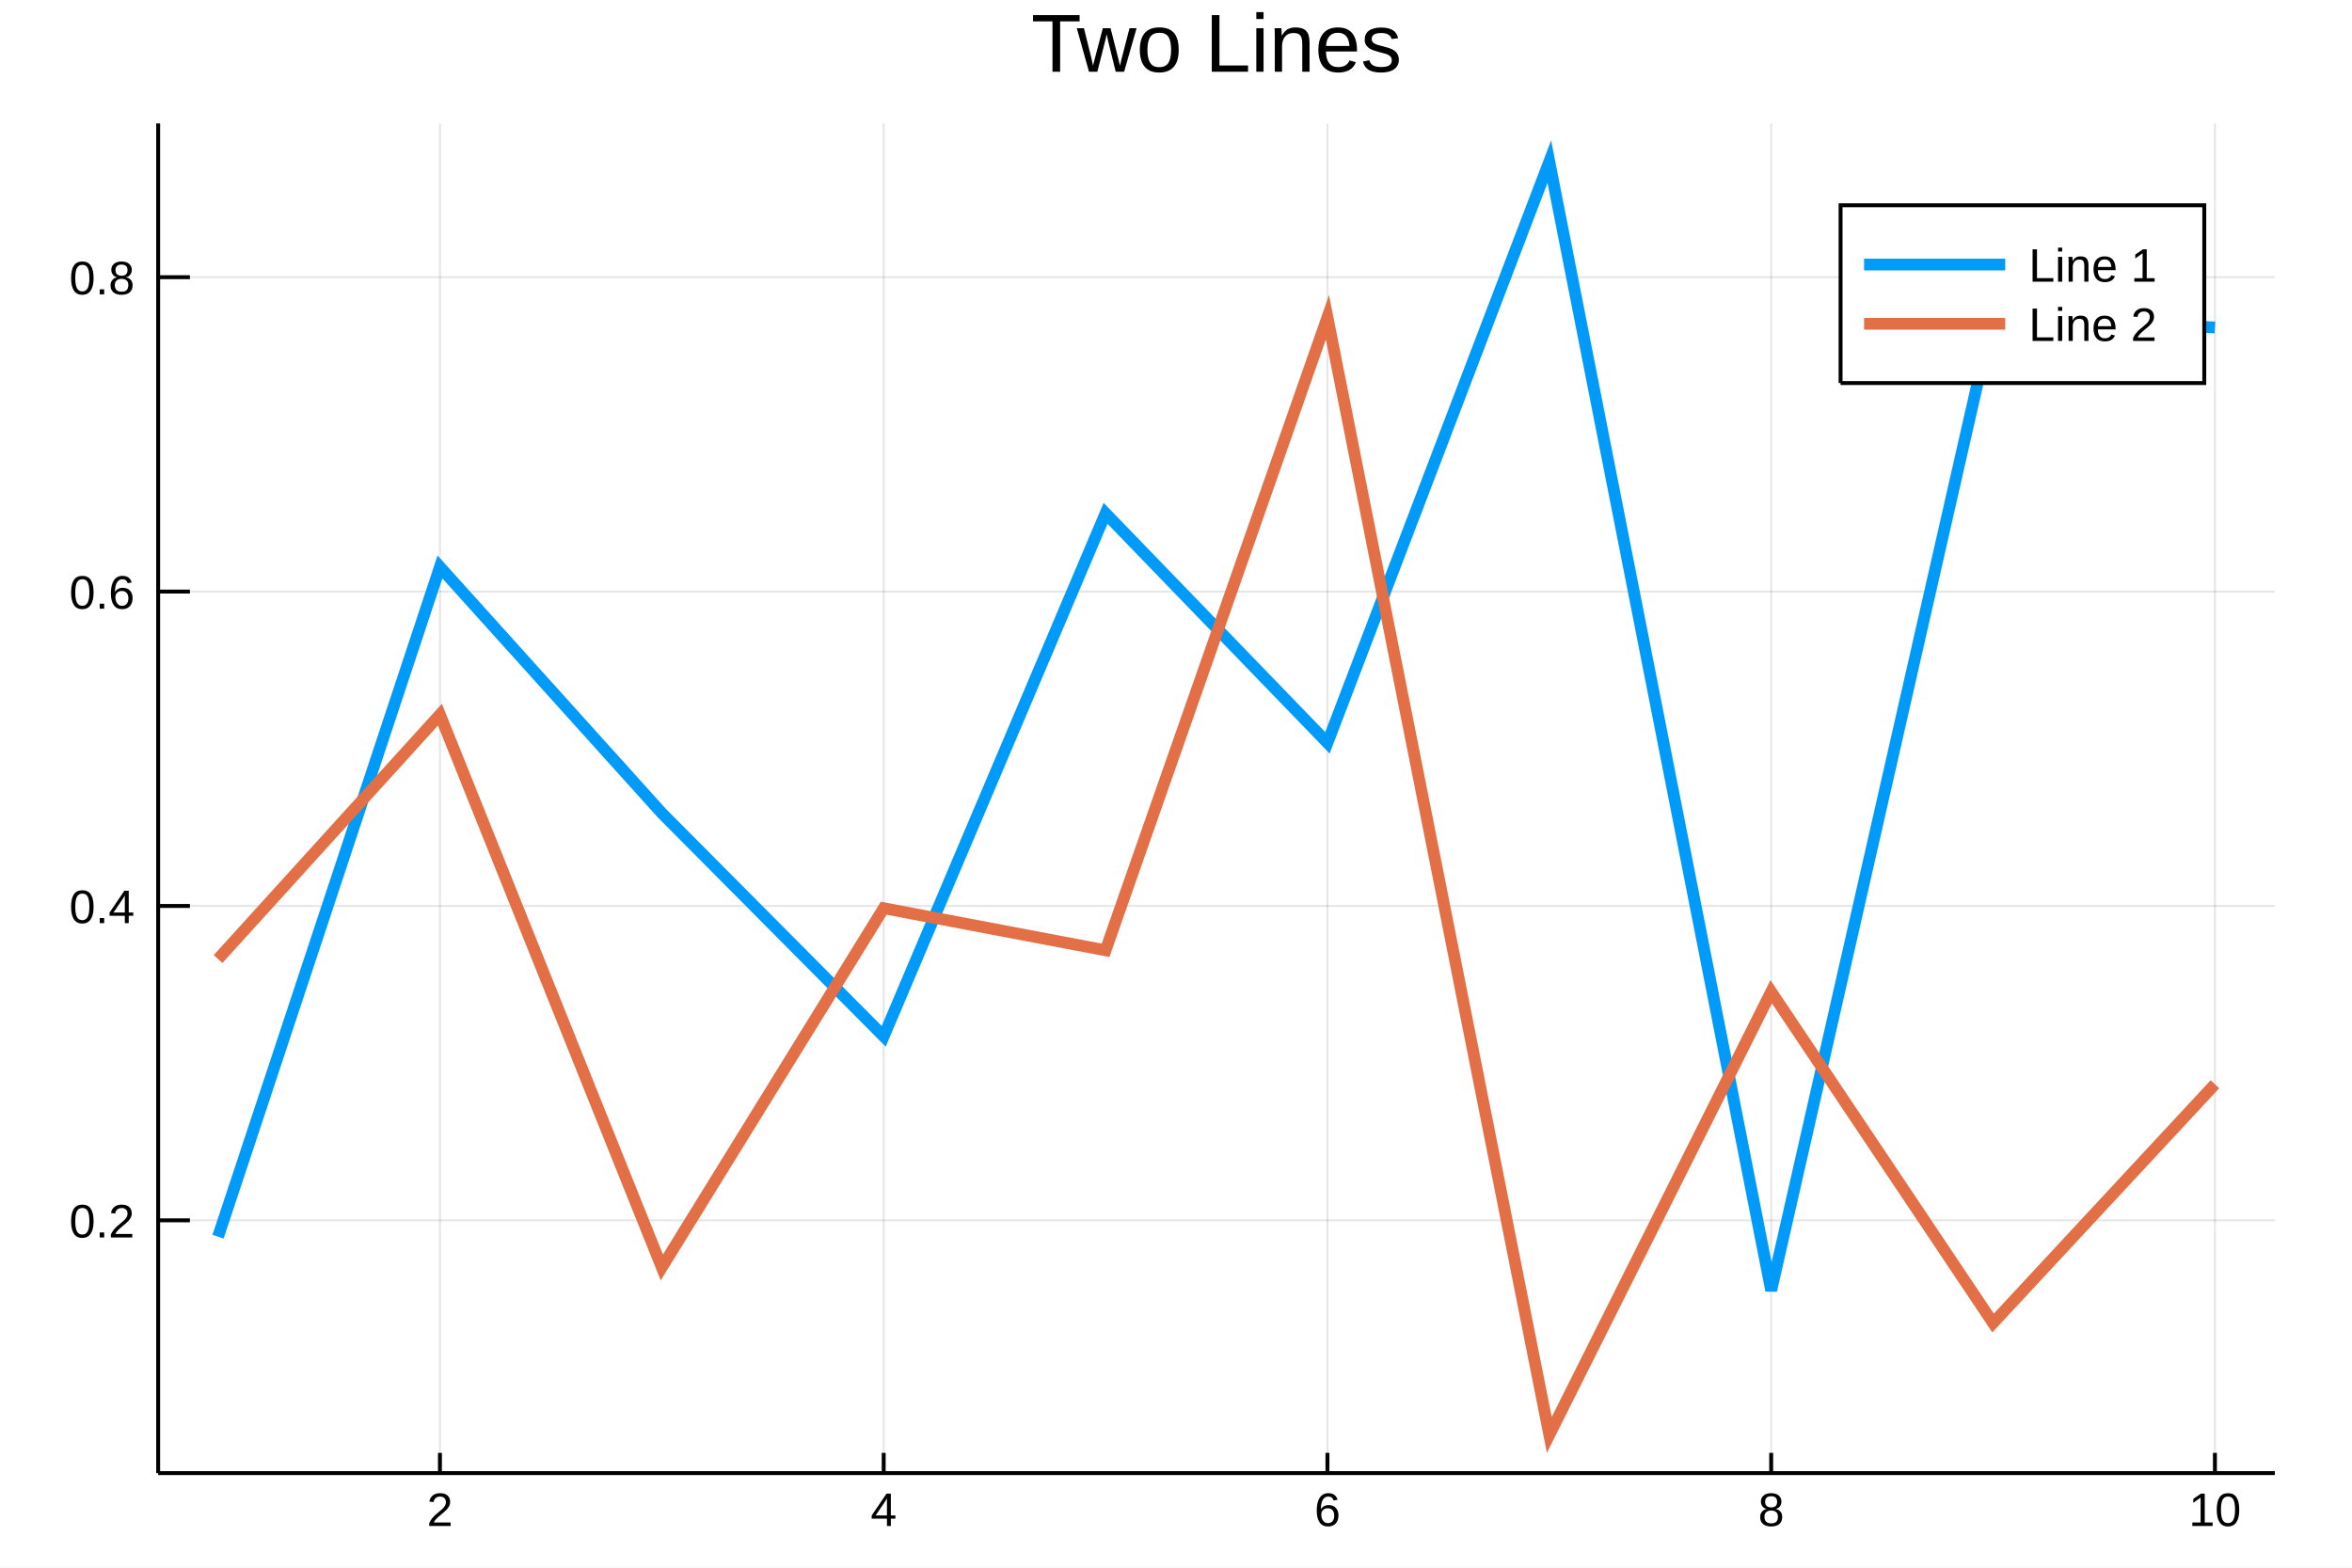
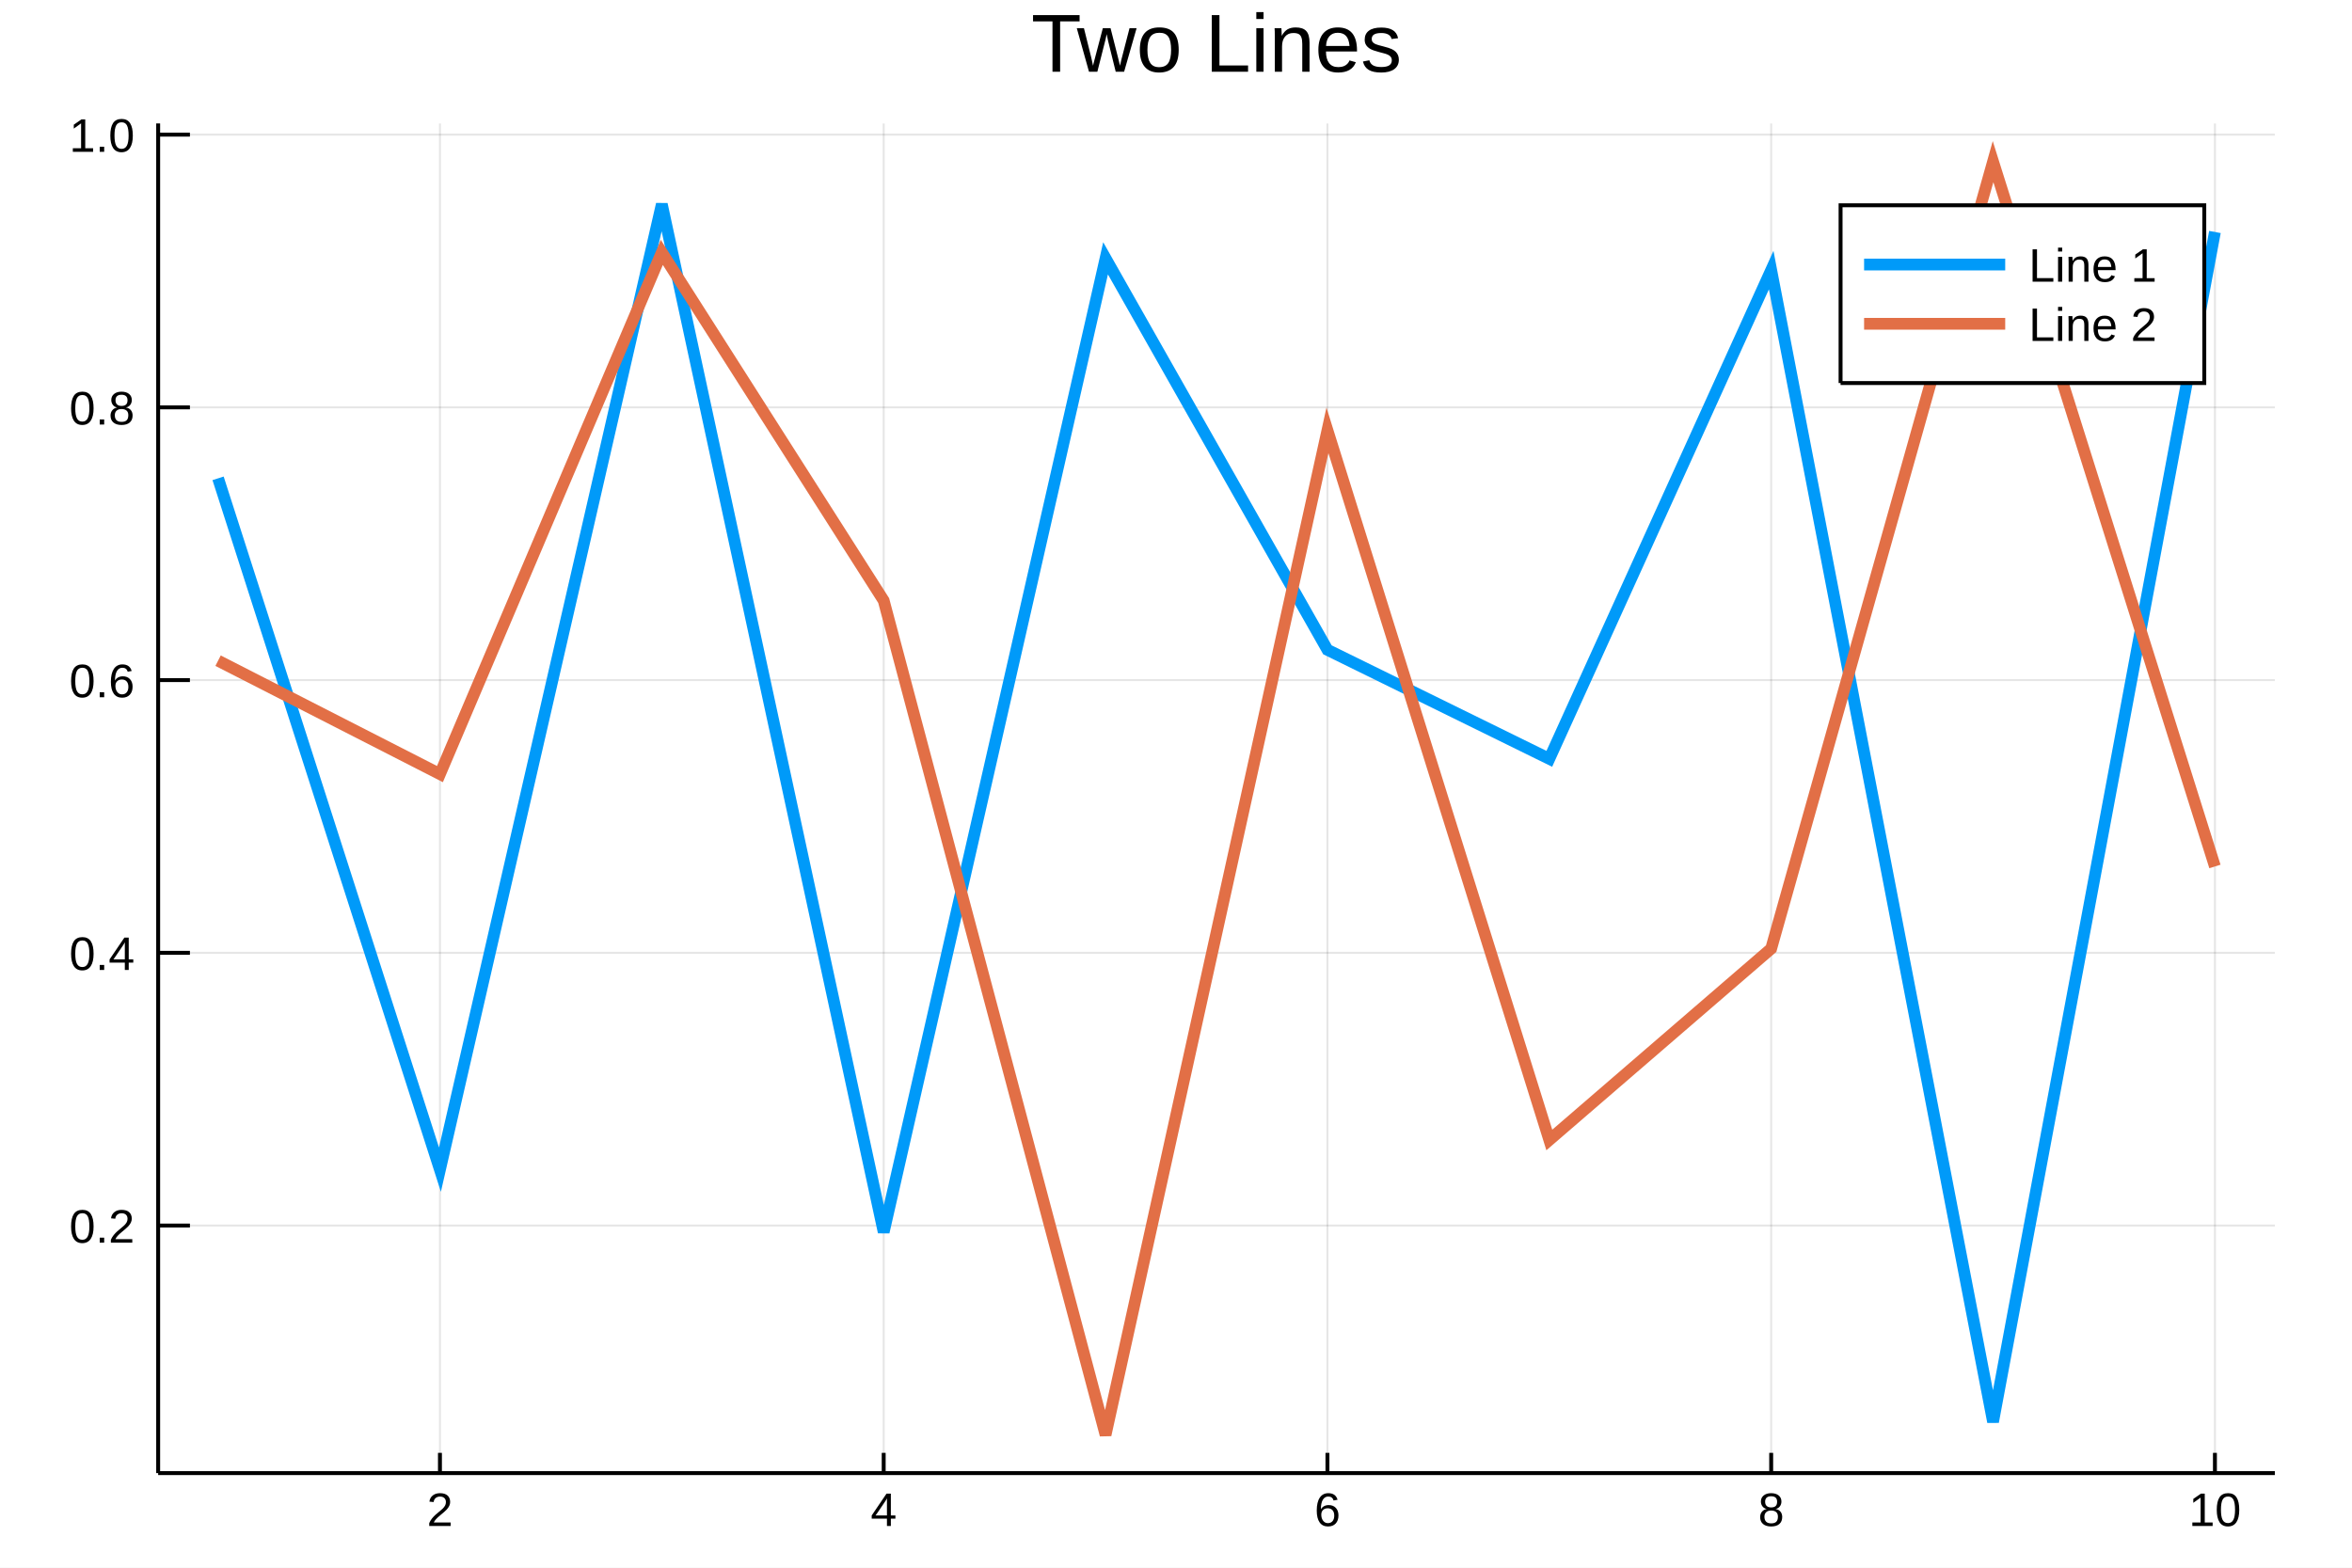
<svg xmlns="http://www.w3.org/2000/svg" width="600" height="400" viewBox="0 0 2400 1600">
  <defs>
-     <clipPath id="clip9500">
+     <clipPath id="clip2600">
      <rect x="0" y="0" width="2000" height="2000" />
    </clipPath>
  </defs>
  <defs>
-     <clipPath id="clip9501">
+     <clipPath id="clip2601">
      <rect x="0" y="0" width="2400" height="1600" />
    </clipPath>
  </defs>
-   <polygon clip-path="url(#clip9501)" points=" 0,1600 2400,1600 2400,0 0,0    " fill="#ffffff" fill-rule="evenodd" fill-opacity="1" />
+   <polygon clip-path="url(#clip2601)" points=" 0,1600 2400,1600 2400,0 0,0    " fill="#ffffff" fill-rule="evenodd" fill-opacity="1" />
  <defs>
-     <clipPath id="clip9502">
+     <clipPath id="clip2602">
      <rect x="480" y="0" width="1681" height="1600" />
    </clipPath>
  </defs>
-   <polygon clip-path="url(#clip9501)" points=" 161.394,1503.47 2321.26,1503.47 2321.26,125.984 161.394,125.984    " fill="#ffffff" fill-rule="evenodd" fill-opacity="1" />
+   <polygon clip-path="url(#clip2601)" points=" 161.394,1503.47 2321.26,1503.47 2321.26,125.984 161.394,125.984    " fill="#ffffff" fill-rule="evenodd" fill-opacity="1" />
  <defs>
-     <clipPath id="clip9503">
+     <clipPath id="clip2603">
      <rect x="161" y="125" width="2161" height="1378" />
    </clipPath>
  </defs>
-   <polyline clip-path="url(#clip9503)" style="stroke:#000000; stroke-width:2; stroke-opacity:0.1; fill:none" points="   448.923,1503.47 448.923,125.984    " />
-   <polyline clip-path="url(#clip9503)" style="stroke:#000000; stroke-width:2; stroke-opacity:0.1; fill:none" points="   901.725,1503.47 901.725,125.984    " />
-   <polyline clip-path="url(#clip9503)" style="stroke:#000000; stroke-width:2; stroke-opacity:0.1; fill:none" points="   1354.53,1503.47 1354.53,125.984    " />
-   <polyline clip-path="url(#clip9503)" style="stroke:#000000; stroke-width:2; stroke-opacity:0.1; fill:none" points="   1807.33,1503.47 1807.33,125.984    " />
-   <polyline clip-path="url(#clip9503)" style="stroke:#000000; stroke-width:2; stroke-opacity:0.1; fill:none" points="   2260.13,1503.47 2260.13,125.984    " />
-   <polyline clip-path="url(#clip9503)" style="stroke:#000000; stroke-width:2; stroke-opacity:0.1; fill:none" points="   161.394,1245.48 2321.26,1245.48    " />
-   <polyline clip-path="url(#clip9503)" style="stroke:#000000; stroke-width:2; stroke-opacity:0.1; fill:none" points="   161.394,924.625 2321.26,924.625    " />
-   <polyline clip-path="url(#clip9503)" style="stroke:#000000; stroke-width:2; stroke-opacity:0.1; fill:none" points="   161.394,603.766 2321.26,603.766    " />
-   <polyline clip-path="url(#clip9503)" style="stroke:#000000; stroke-width:2; stroke-opacity:0.1; fill:none" points="   161.394,282.907 2321.26,282.907    " />
-   <polyline clip-path="url(#clip9501)" style="stroke:#000000; stroke-width:4; stroke-opacity:1; fill:none" points="   161.394,1503.47 2321.26,1503.47    " />
-   <polyline clip-path="url(#clip9501)" style="stroke:#000000; stroke-width:4; stroke-opacity:1; fill:none" points="   161.394,1503.47 161.394,125.984    " />
-   <polyline clip-path="url(#clip9501)" style="stroke:#000000; stroke-width:4; stroke-opacity:1; fill:none" points="   448.923,1503.47 448.923,1482.81    " />
-   <polyline clip-path="url(#clip9501)" style="stroke:#000000; stroke-width:4; stroke-opacity:1; fill:none" points="   901.725,1503.47 901.725,1482.81    " />
-   <polyline clip-path="url(#clip9501)" style="stroke:#000000; stroke-width:4; stroke-opacity:1; fill:none" points="   1354.53,1503.47 1354.53,1482.81    " />
-   <polyline clip-path="url(#clip9501)" style="stroke:#000000; stroke-width:4; stroke-opacity:1; fill:none" points="   1807.33,1503.47 1807.33,1482.81    " />
-   <polyline clip-path="url(#clip9501)" style="stroke:#000000; stroke-width:4; stroke-opacity:1; fill:none" points="   2260.13,1503.47 2260.13,1482.81    " />
-   <polyline clip-path="url(#clip9501)" style="stroke:#000000; stroke-width:4; stroke-opacity:1; fill:none" points="   161.394,1245.48 193.792,1245.48    " />
-   <polyline clip-path="url(#clip9501)" style="stroke:#000000; stroke-width:4; stroke-opacity:1; fill:none" points="   161.394,924.625 193.792,924.625    " />
-   <polyline clip-path="url(#clip9501)" style="stroke:#000000; stroke-width:4; stroke-opacity:1; fill:none" points="   161.394,603.766 193.792,603.766    " />
-   <polyline clip-path="url(#clip9501)" style="stroke:#000000; stroke-width:4; stroke-opacity:1; fill:none" points="   161.394,282.907 193.792,282.907    " />
-   <g clip-path="url(#clip9501)">
+   <polyline clip-path="url(#clip2603)" style="stroke:#000000; stroke-width:2; stroke-opacity:0.1; fill:none" points="   448.923,1503.47 448.923,125.984    " />
+   <polyline clip-path="url(#clip2603)" style="stroke:#000000; stroke-width:2; stroke-opacity:0.1; fill:none" points="   901.725,1503.47 901.725,125.984    " />
+   <polyline clip-path="url(#clip2603)" style="stroke:#000000; stroke-width:2; stroke-opacity:0.1; fill:none" points="   1354.53,1503.47 1354.53,125.984    " />
+   <polyline clip-path="url(#clip2603)" style="stroke:#000000; stroke-width:2; stroke-opacity:0.1; fill:none" points="   1807.33,1503.47 1807.33,125.984    " />
+   <polyline clip-path="url(#clip2603)" style="stroke:#000000; stroke-width:2; stroke-opacity:0.1; fill:none" points="   2260.13,1503.47 2260.13,125.984    " />
+   <polyline clip-path="url(#clip2603)" style="stroke:#000000; stroke-width:2; stroke-opacity:0.1; fill:none" points="   161.394,1250.81 2321.26,1250.81    " />
+   <polyline clip-path="url(#clip2603)" style="stroke:#000000; stroke-width:2; stroke-opacity:0.1; fill:none" points="   161.394,972.462 2321.26,972.462    " />
+   <polyline clip-path="url(#clip2603)" style="stroke:#000000; stroke-width:2; stroke-opacity:0.1; fill:none" points="   161.394,694.113 2321.26,694.113    " />
+   <polyline clip-path="url(#clip2603)" style="stroke:#000000; stroke-width:2; stroke-opacity:0.1; fill:none" points="   161.394,415.765 2321.26,415.765    " />
+   <polyline clip-path="url(#clip2603)" style="stroke:#000000; stroke-width:2; stroke-opacity:0.1; fill:none" points="   161.394,137.416 2321.26,137.416    " />
+   <polyline clip-path="url(#clip2601)" style="stroke:#000000; stroke-width:4; stroke-opacity:1; fill:none" points="   161.394,1503.47 2321.26,1503.47    " />
+   <polyline clip-path="url(#clip2601)" style="stroke:#000000; stroke-width:4; stroke-opacity:1; fill:none" points="   161.394,1503.47 161.394,125.984    " />
+   <polyline clip-path="url(#clip2601)" style="stroke:#000000; stroke-width:4; stroke-opacity:1; fill:none" points="   448.923,1503.47 448.923,1482.81    " />
+   <polyline clip-path="url(#clip2601)" style="stroke:#000000; stroke-width:4; stroke-opacity:1; fill:none" points="   901.725,1503.47 901.725,1482.81    " />
+   <polyline clip-path="url(#clip2601)" style="stroke:#000000; stroke-width:4; stroke-opacity:1; fill:none" points="   1354.53,1503.47 1354.53,1482.81    " />
+   <polyline clip-path="url(#clip2601)" style="stroke:#000000; stroke-width:4; stroke-opacity:1; fill:none" points="   1807.33,1503.47 1807.33,1482.81    " />
+   <polyline clip-path="url(#clip2601)" style="stroke:#000000; stroke-width:4; stroke-opacity:1; fill:none" points="   2260.13,1503.47 2260.13,1482.81    " />
+   <polyline clip-path="url(#clip2601)" style="stroke:#000000; stroke-width:4; stroke-opacity:1; fill:none" points="   161.394,1250.81 193.792,1250.81    " />
+   <polyline clip-path="url(#clip2601)" style="stroke:#000000; stroke-width:4; stroke-opacity:1; fill:none" points="   161.394,972.462 193.792,972.462    " />
+   <polyline clip-path="url(#clip2601)" style="stroke:#000000; stroke-width:4; stroke-opacity:1; fill:none" points="   161.394,694.113 193.792,694.113    " />
+   <polyline clip-path="url(#clip2601)" style="stroke:#000000; stroke-width:4; stroke-opacity:1; fill:none" points="   161.394,415.765 193.792,415.765    " />
+   <polyline clip-path="url(#clip2601)" style="stroke:#000000; stroke-width:4; stroke-opacity:1; fill:none" points="   161.394,137.416 193.792,137.416    " />
+   <g clip-path="url(#clip2601)">
    <text style="fill:#000000; fill-opacity:1; font-family:Arial,Helvetica Neue,Helvetica,sans-serif; font-size:48px; text-anchor:middle;" transform="rotate(0, 448.923, 1557.47)" x="448.923" y="1557.47">2</text>
  </g>
-   <g clip-path="url(#clip9501)">
+   <g clip-path="url(#clip2601)">
    <text style="fill:#000000; fill-opacity:1; font-family:Arial,Helvetica Neue,Helvetica,sans-serif; font-size:48px; text-anchor:middle;" transform="rotate(0, 901.725, 1557.47)" x="901.725" y="1557.47">4</text>
  </g>
-   <g clip-path="url(#clip9501)">
+   <g clip-path="url(#clip2601)">
    <text style="fill:#000000; fill-opacity:1; font-family:Arial,Helvetica Neue,Helvetica,sans-serif; font-size:48px; text-anchor:middle;" transform="rotate(0, 1354.53, 1557.47)" x="1354.53" y="1557.47">6</text>
  </g>
-   <g clip-path="url(#clip9501)">
+   <g clip-path="url(#clip2601)">
    <text style="fill:#000000; fill-opacity:1; font-family:Arial,Helvetica Neue,Helvetica,sans-serif; font-size:48px; text-anchor:middle;" transform="rotate(0, 1807.33, 1557.47)" x="1807.33" y="1557.47">8</text>
  </g>
-   <g clip-path="url(#clip9501)">
+   <g clip-path="url(#clip2601)">
    <text style="fill:#000000; fill-opacity:1; font-family:Arial,Helvetica Neue,Helvetica,sans-serif; font-size:48px; text-anchor:middle;" transform="rotate(0, 2260.13, 1557.47)" x="2260.13" y="1557.47">10</text>
  </g>
-   <g clip-path="url(#clip9501)">
-     <text style="fill:#000000; fill-opacity:1; font-family:Arial,Helvetica Neue,Helvetica,sans-serif; font-size:48px; text-anchor:end;" transform="rotate(0, 137.394, 1262.98)" x="137.394" y="1262.98">0.2</text>
+   <g clip-path="url(#clip2601)">
+     <text style="fill:#000000; fill-opacity:1; font-family:Arial,Helvetica Neue,Helvetica,sans-serif; font-size:48px; text-anchor:end;" transform="rotate(0, 137.394, 1268.31)" x="137.394" y="1268.31">0.2</text>
  </g>
-   <g clip-path="url(#clip9501)">
-     <text style="fill:#000000; fill-opacity:1; font-family:Arial,Helvetica Neue,Helvetica,sans-serif; font-size:48px; text-anchor:end;" transform="rotate(0, 137.394, 942.125)" x="137.394" y="942.125">0.4</text>
+   <g clip-path="url(#clip2601)">
+     <text style="fill:#000000; fill-opacity:1; font-family:Arial,Helvetica Neue,Helvetica,sans-serif; font-size:48px; text-anchor:end;" transform="rotate(0, 137.394, 989.962)" x="137.394" y="989.962">0.4</text>
  </g>
-   <g clip-path="url(#clip9501)">
-     <text style="fill:#000000; fill-opacity:1; font-family:Arial,Helvetica Neue,Helvetica,sans-serif; font-size:48px; text-anchor:end;" transform="rotate(0, 137.394, 621.266)" x="137.394" y="621.266">0.6</text>
+   <g clip-path="url(#clip2601)">
+     <text style="fill:#000000; fill-opacity:1; font-family:Arial,Helvetica Neue,Helvetica,sans-serif; font-size:48px; text-anchor:end;" transform="rotate(0, 137.394, 711.613)" x="137.394" y="711.613">0.6</text>
  </g>
-   <g clip-path="url(#clip9501)">
-     <text style="fill:#000000; fill-opacity:1; font-family:Arial,Helvetica Neue,Helvetica,sans-serif; font-size:48px; text-anchor:end;" transform="rotate(0, 137.394, 300.407)" x="137.394" y="300.407">0.8</text>
+   <g clip-path="url(#clip2601)">
+     <text style="fill:#000000; fill-opacity:1; font-family:Arial,Helvetica Neue,Helvetica,sans-serif; font-size:48px; text-anchor:end;" transform="rotate(0, 137.394, 433.265)" x="137.394" y="433.265">0.8</text>
  </g>
-   <g clip-path="url(#clip9501)">
+   <g clip-path="url(#clip2601)">
+     <text style="fill:#000000; fill-opacity:1; font-family:Arial,Helvetica Neue,Helvetica,sans-serif; font-size:48px; text-anchor:end;" transform="rotate(0, 137.394, 154.916)" x="137.394" y="154.916">1.0</text>
+   </g>
+   <g clip-path="url(#clip2601)">
    <text style="fill:#000000; fill-opacity:1; font-family:Arial,Helvetica Neue,Helvetica,sans-serif; font-size:84px; text-anchor:middle;" transform="rotate(0, 1241.33, 73.2)" x="1241.33" y="73.2">Two Lines</text>
  </g>
-   <polyline clip-path="url(#clip9503)" style="stroke:#009af9; stroke-width:12; stroke-opacity:1; fill:none" points="   222.522,1262.18 448.923,578.628 675.324,829.858 901.725,1057.67 1128.13,523.899 1354.53,758.135 1580.93,164.97 1807.33,1317.1 2033.73,321.58 2260.13,334.248       " />
-   <polyline clip-path="url(#clip9503)" style="stroke:#e26f46; stroke-width:12; stroke-opacity:1; fill:none" points="   222.522,978.81 448.923,729.347 675.324,1293.54 901.725,926.926 1128.13,969.898 1354.53,323.839 1580.93,1464.49 1807.33,1012.18 2033.73,1350.29 2260.13,1106.6       " />
-   <polygon clip-path="url(#clip9501)" points=" 1878.14,390.944 2249.26,390.944 2249.26,209.504 1878.14,209.504    " fill="#ffffff" fill-rule="evenodd" fill-opacity="1" />
-   <polyline clip-path="url(#clip9501)" style="stroke:#000000; stroke-width:4; stroke-opacity:1; fill:none" points="   1878.14,390.944 2249.26,390.944 2249.26,209.504 1878.14,209.504 1878.14,390.944    " />
-   <polyline clip-path="url(#clip9501)" style="stroke:#009af9; stroke-width:12; stroke-opacity:1; fill:none" points="   1902.14,269.984 2046.14,269.984    " />
-   <g clip-path="url(#clip9501)">
+   <polyline clip-path="url(#clip2603)" style="stroke:#009af9; stroke-width:12; stroke-opacity:1; fill:none" points="   222.522,488.19 448.923,1193.75 675.324,208.445 901.725,1257.5 1128.13,263.644 1354.53,663.22 1580.93,774.471 1807.33,275.674 2033.73,1451.15 2260.13,236.774       " />
+   <polyline clip-path="url(#clip2603)" style="stroke:#e26f46; stroke-width:12; stroke-opacity:1; fill:none" points="   222.522,674.306 448.923,790.035 675.324,257.59 901.725,612.943 1128.13,1464.49 1354.53,439.22 1580.93,1163.48 1807.33,968.145 2033.73,164.97 2260.13,884.316       " />
+   <polygon clip-path="url(#clip2601)" points=" 1878.14,390.944 2249.26,390.944 2249.26,209.504 1878.14,209.504    " fill="#ffffff" fill-rule="evenodd" fill-opacity="1" />
+   <polyline clip-path="url(#clip2601)" style="stroke:#000000; stroke-width:4; stroke-opacity:1; fill:none" points="   1878.14,390.944 2249.26,390.944 2249.26,209.504 1878.14,209.504 1878.14,390.944    " />
+   <polyline clip-path="url(#clip2601)" style="stroke:#009af9; stroke-width:12; stroke-opacity:1; fill:none" points="   1902.14,269.984 2046.14,269.984    " />
+   <g clip-path="url(#clip2601)">
    <text style="fill:#000000; fill-opacity:1; font-family:Arial,Helvetica Neue,Helvetica,sans-serif; font-size:48px; text-anchor:start;" transform="rotate(0, 2070.14, 287.484)" x="2070.14" y="287.484">Line 1</text>
  </g>
-   <polyline clip-path="url(#clip9501)" style="stroke:#e26f46; stroke-width:12; stroke-opacity:1; fill:none" points="   1902.14,330.464 2046.14,330.464    " />
-   <g clip-path="url(#clip9501)">
+   <polyline clip-path="url(#clip2601)" style="stroke:#e26f46; stroke-width:12; stroke-opacity:1; fill:none" points="   1902.14,330.464 2046.14,330.464    " />
+   <g clip-path="url(#clip2601)">
    <text style="fill:#000000; fill-opacity:1; font-family:Arial,Helvetica Neue,Helvetica,sans-serif; font-size:48px; text-anchor:start;" transform="rotate(0, 2070.14, 347.964)" x="2070.14" y="347.964">Line 2</text>
  </g>
</svg>
